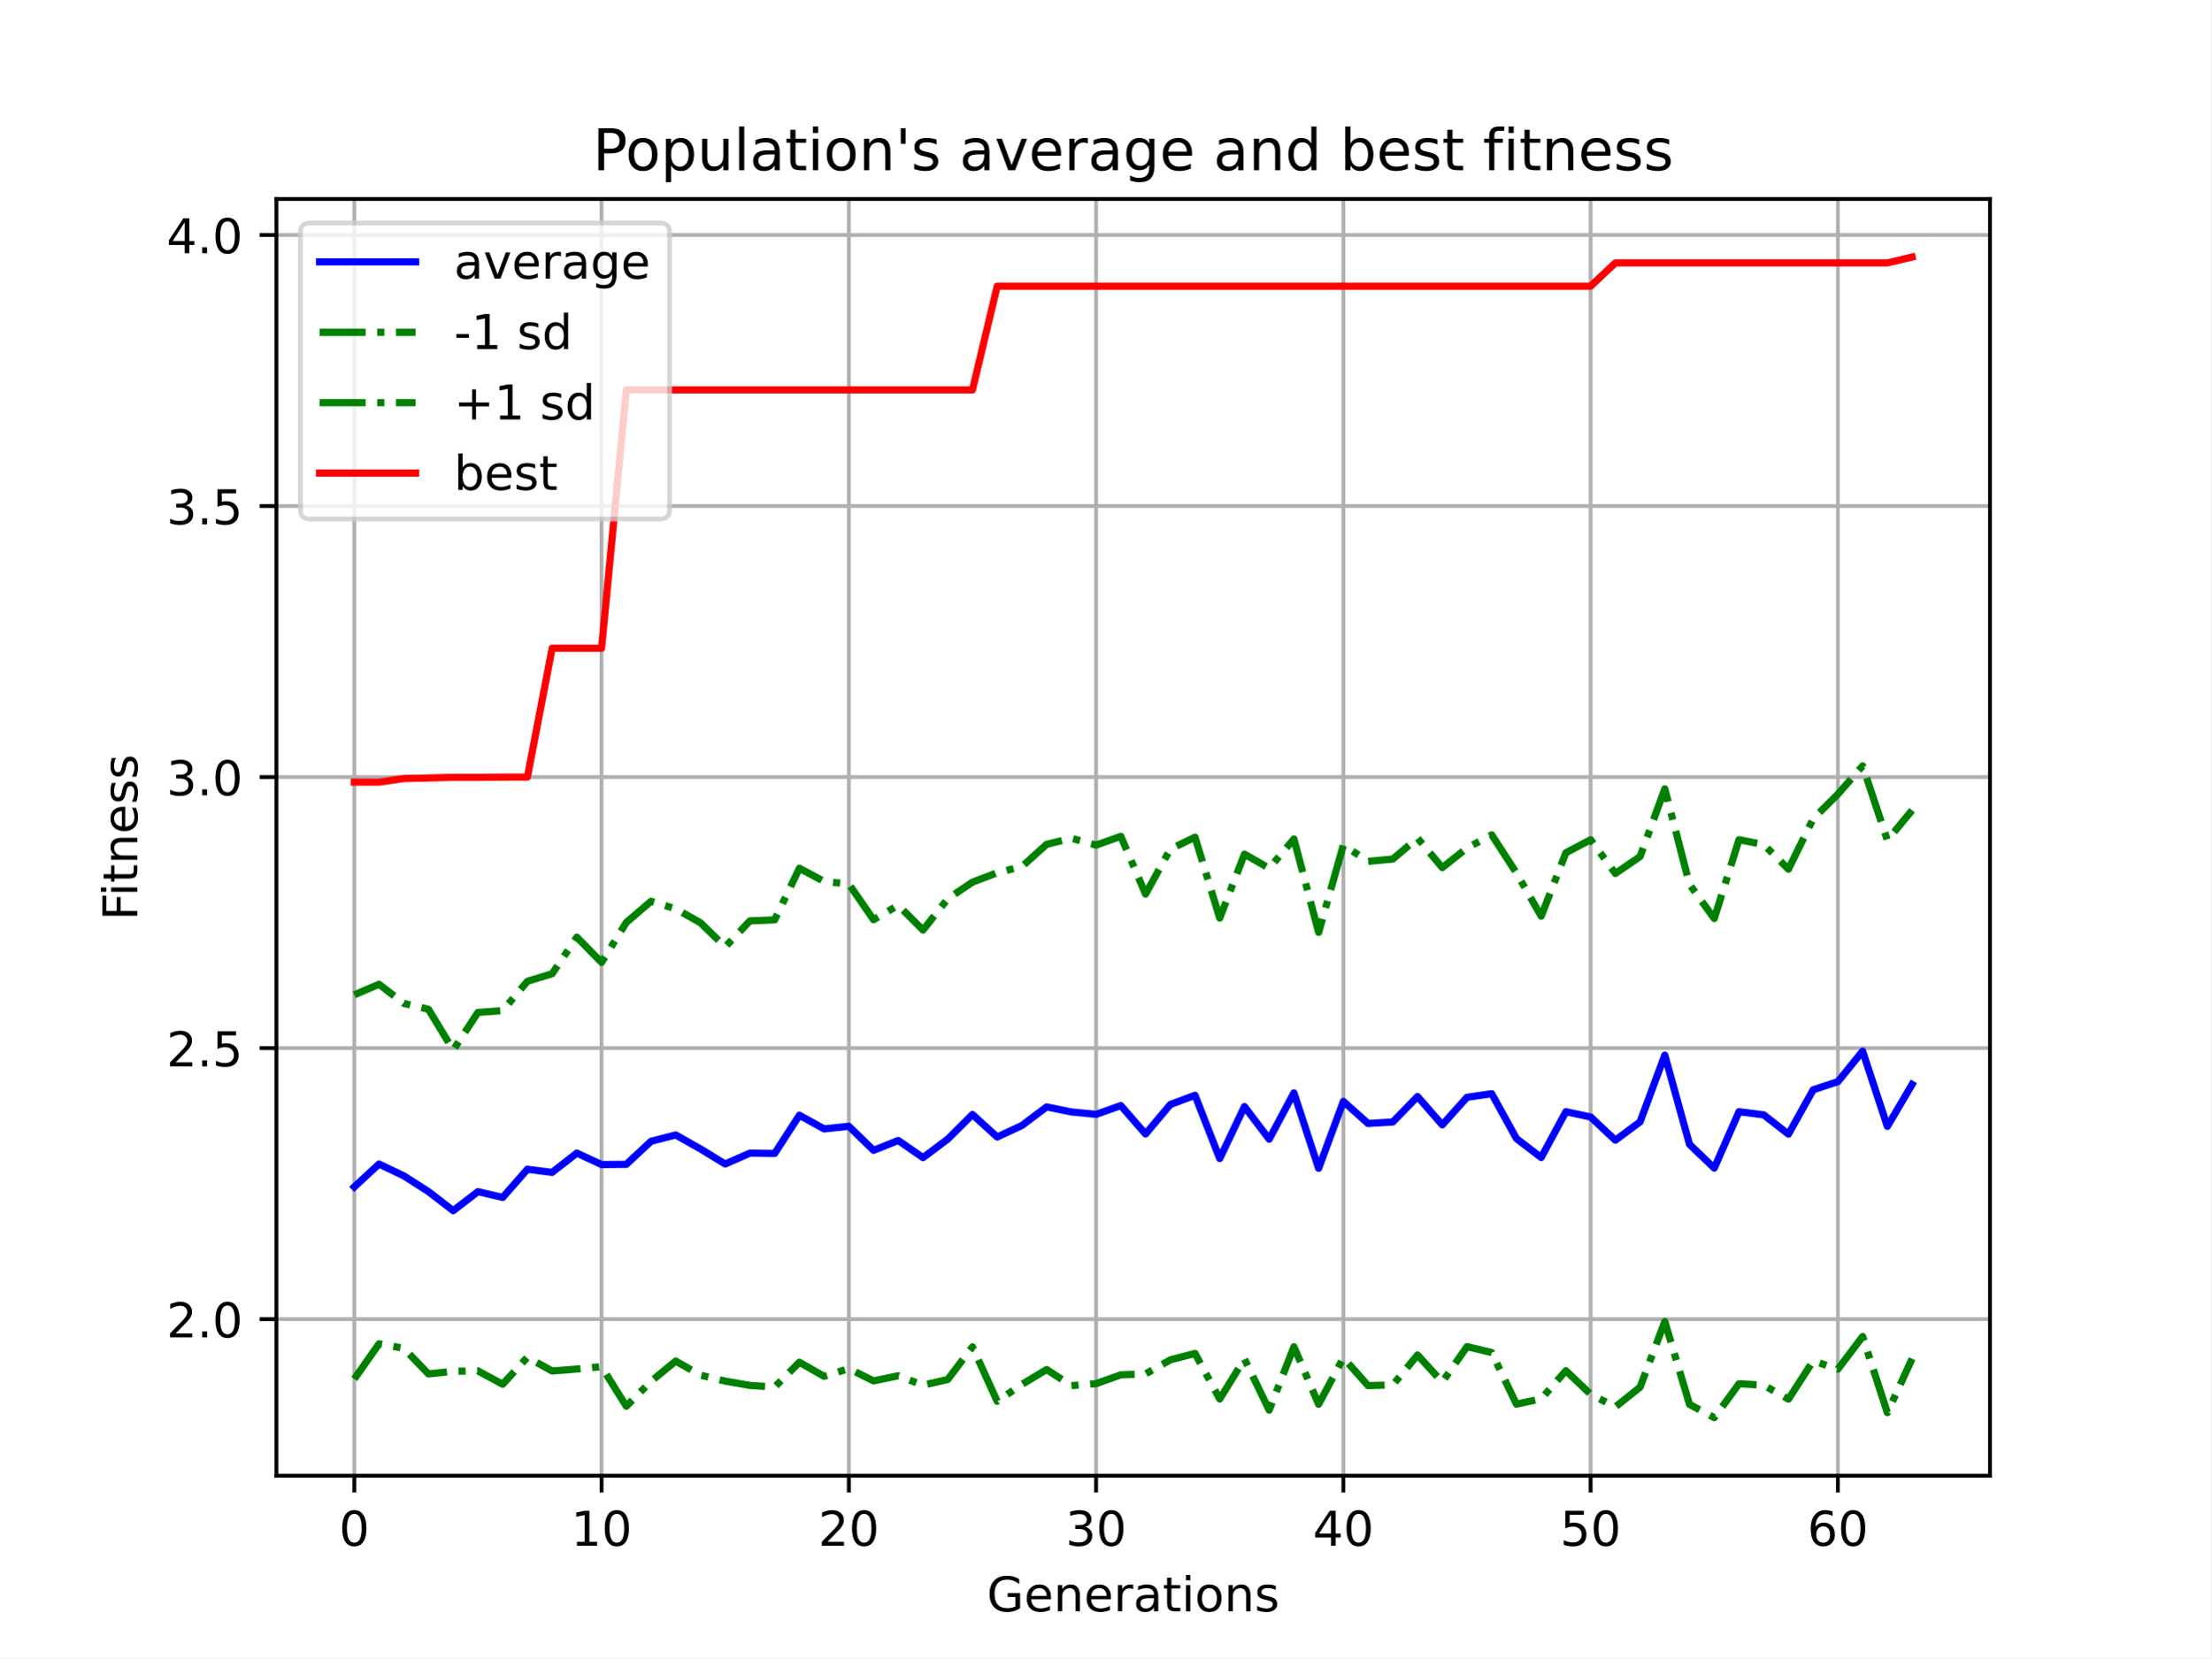
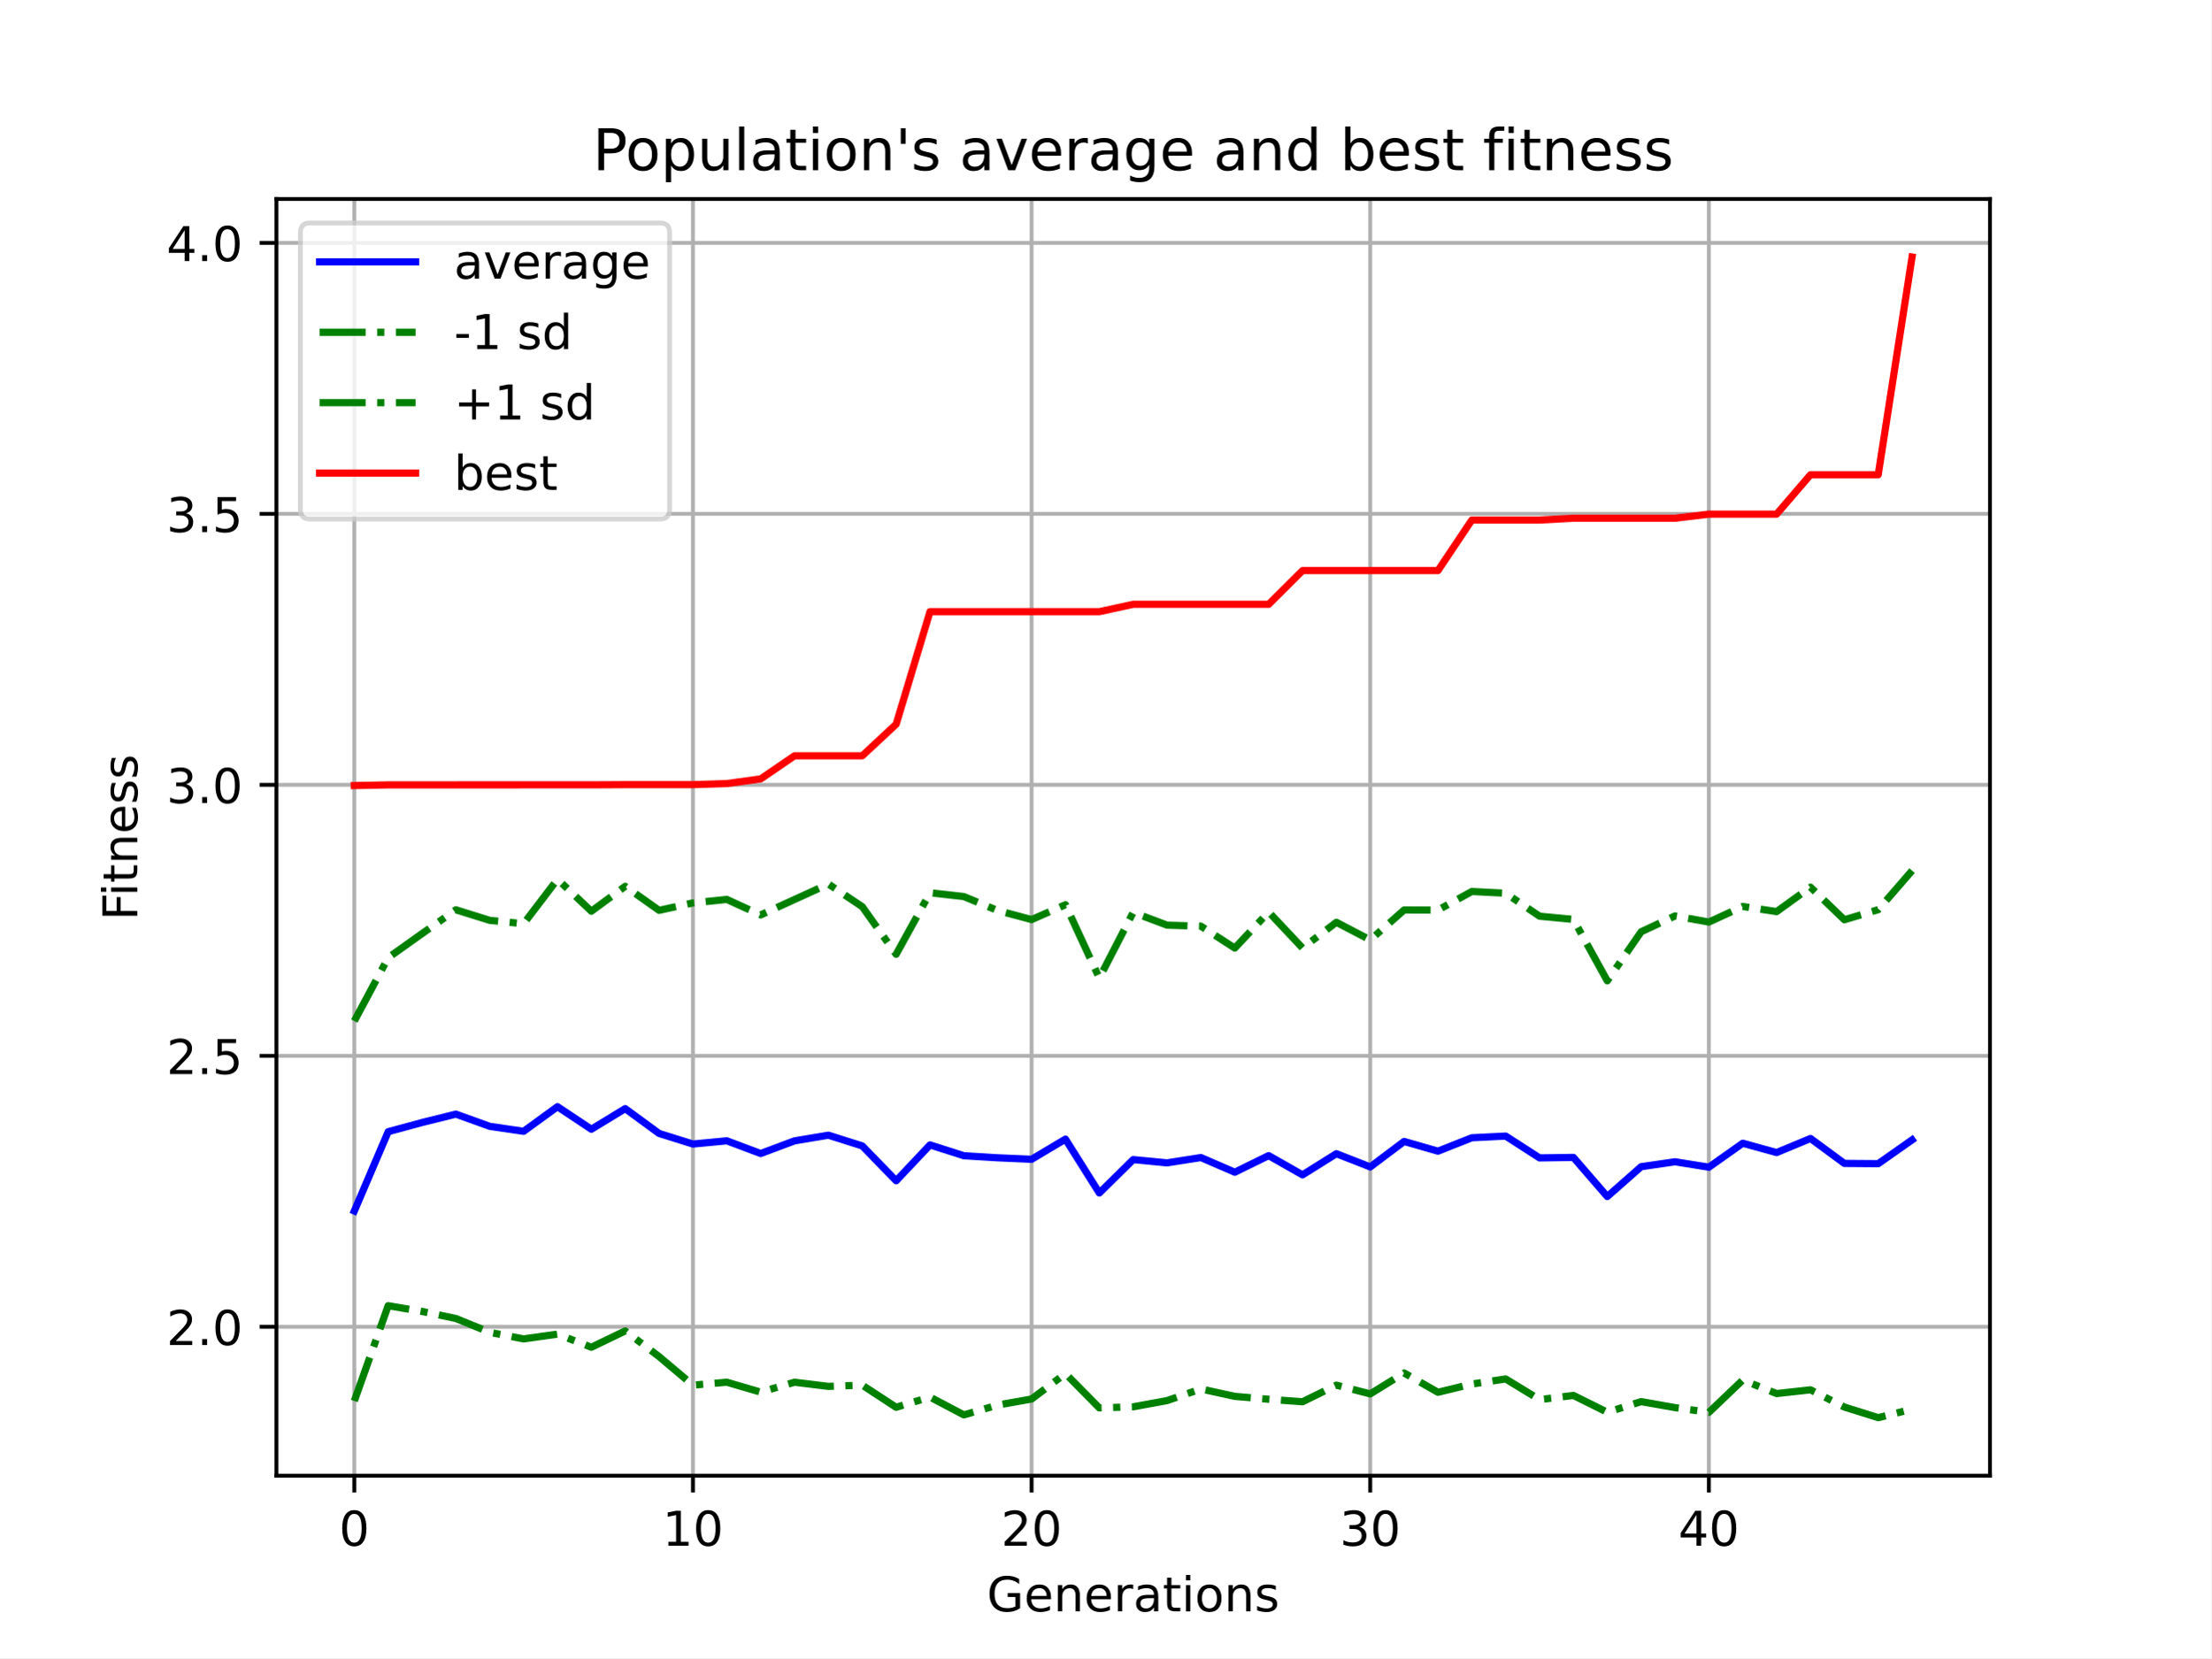
<svg xmlns="http://www.w3.org/2000/svg" xmlns:xlink="http://www.w3.org/1999/xlink" width="460.8pt" height="345.6pt" viewBox="0 0 460.8 345.6" version="1.1">
  <defs>
    <style type="text/css">*{stroke-linejoin: round; stroke-linecap: butt}</style>
  </defs>
  <g id="figure_1">
    <g id="patch_1">
      <path d="M 0 345.6  L 460.8 345.6  L 460.8 0  L 0 0  z " style="fill: #ffffff" />
    </g>
    <g id="axes_1">
      <g id="patch_2">
        <path d="M 57.6 307.584  L 414.72 307.584  L 414.72 41.472  L 57.6 41.472  z " style="fill: #ffffff" />
      </g>
      <g id="matplotlib.axis_1">
        <g id="xtick_1">
          <g id="line2d_1">
-             <path d="M 73.833 307.584  L 73.833 41.472  " clip-path="url(#p086b86bc55)" style="fill: none; stroke: #b0b0b0; stroke-width: 0.8; stroke-linecap: square" />
+             <path d="M 73.833 307.584  L 73.833 41.472  " clip-path="url(#pff5bf3a34e)" style="fill: none; stroke: #b0b0b0; stroke-width: 0.8; stroke-linecap: square" />
          </g>
          <g id="line2d_2">
            <defs>
-               <path id="me1698f179d" d="M 0 0  L 0 3.5  " style="stroke: #000000; stroke-width: 0.8" />
-             </defs>
-             <g>
-               <use xlink:href="#me1698f179d" x="73.833" y="307.584" style="stroke: #000000; stroke-width: 0.8" />
+               <path id="ma00c4064d8" d="M 0 0  L 0 3.5  " style="stroke: #000000; stroke-width: 0.8" />
+             </defs>
+             <g>
+               <use xlink:href="#ma00c4064d8" x="73.833" y="307.584" style="stroke: #000000; stroke-width: 0.8" />
            </g>
          </g>
          <g id="text_1">
            <g transform="translate(70.65148 322.1824) scale(0.1 -0.1)">
              <defs>
                <path id="DejaVuSans-30" d="M 2034 4250  Q 1547 4250 1301 3770  Q 1056 3291 1056 2328  Q 1056 1369 1301 889  Q 1547 409 2034 409  Q 2525 409 2770 889  Q 3016 1369 3016 2328  Q 3016 3291 2770 3770  Q 2525 4250 2034 4250  z M 2034 4750  Q 2819 4750 3233 4129  Q 3647 3509 3647 2328  Q 3647 1150 3233 529  Q 2819 -91 2034 -91  Q 1250 -91 836 529  Q 422 1150 422 2328  Q 422 3509 836 4129  Q 1250 4750 2034 4750  z " transform="scale(0.015625)" />
              </defs>
              <use xlink:href="#DejaVuSans-30" />
            </g>
          </g>
        </g>
        <g id="xtick_2">
          <g id="line2d_3">
-             <path d="M 125.365 307.584  L 125.365 41.472  " clip-path="url(#p086b86bc55)" style="fill: none; stroke: #b0b0b0; stroke-width: 0.8; stroke-linecap: square" />
+             <path d="M 144.41 307.584  L 144.41 41.472  " clip-path="url(#pff5bf3a34e)" style="fill: none; stroke: #b0b0b0; stroke-width: 0.8; stroke-linecap: square" />
          </g>
          <g id="line2d_4">
            <g>
-               <use xlink:href="#me1698f179d" x="125.365" y="307.584" style="stroke: #000000; stroke-width: 0.8" />
+               <use xlink:href="#ma00c4064d8" x="144.41" y="307.584" style="stroke: #000000; stroke-width: 0.8" />
            </g>
          </g>
          <g id="text_2">
-             <g transform="translate(119.0027 322.1824) scale(0.1 -0.1)">
+             <g transform="translate(138.0473 322.1824) scale(0.1 -0.1)">
              <defs>
                <path id="DejaVuSans-31" d="M 794 531  L 1825 531  L 1825 4091  L 703 3866  L 703 4441  L 1819 4666  L 2450 4666  L 2450 531  L 3481 531  L 3481 0  L 794 0  L 794 531  z " transform="scale(0.015625)" />
              </defs>
              <use xlink:href="#DejaVuSans-31" />
              <use xlink:href="#DejaVuSans-30" x="63.623" />
            </g>
          </g>
        </g>
        <g id="xtick_3">
          <g id="line2d_5">
-             <path d="M 176.898 307.584  L 176.898 41.472  " clip-path="url(#p086b86bc55)" style="fill: none; stroke: #b0b0b0; stroke-width: 0.8; stroke-linecap: square" />
+             <path d="M 214.987 307.584  L 214.987 41.472  " clip-path="url(#pff5bf3a34e)" style="fill: none; stroke: #b0b0b0; stroke-width: 0.8; stroke-linecap: square" />
          </g>
          <g id="line2d_6">
            <g>
-               <use xlink:href="#me1698f179d" x="176.898" y="307.584" style="stroke: #000000; stroke-width: 0.8" />
+               <use xlink:href="#ma00c4064d8" x="214.987" y="307.584" style="stroke: #000000; stroke-width: 0.8" />
            </g>
          </g>
          <g id="text_3">
-             <g transform="translate(170.5352 322.1824) scale(0.1 -0.1)">
+             <g transform="translate(208.6244 322.1824) scale(0.1 -0.1)">
              <defs>
                <path id="DejaVuSans-32" d="M 1228 531  L 3431 531  L 3431 0  L 469 0  L 469 531  Q 828 903 1448 1529  Q 2069 2156 2228 2338  Q 2531 2678 2651 2914  Q 2772 3150 2772 3378  Q 2772 3750 2511 3984  Q 2250 4219 1831 4219  Q 1534 4219 1204 4116  Q 875 4013 500 3803  L 500 4441  Q 881 4594 1212 4672  Q 1544 4750 1819 4750  Q 2544 4750 2975 4387  Q 3406 4025 3406 3419  Q 3406 3131 3298 2873  Q 3191 2616 2906 2266  Q 2828 2175 2409 1742  Q 1991 1309 1228 531  z " transform="scale(0.015625)" />
              </defs>
              <use xlink:href="#DejaVuSans-32" />
              <use xlink:href="#DejaVuSans-30" x="63.623" />
            </g>
          </g>
        </g>
        <g id="xtick_4">
          <g id="line2d_7">
-             <path d="M 228.43 307.584  L 228.43 41.472  " clip-path="url(#p086b86bc55)" style="fill: none; stroke: #b0b0b0; stroke-width: 0.8; stroke-linecap: square" />
+             <path d="M 285.564 307.584  L 285.564 41.472  " clip-path="url(#pff5bf3a34e)" style="fill: none; stroke: #b0b0b0; stroke-width: 0.8; stroke-linecap: square" />
          </g>
          <g id="line2d_8">
            <g>
-               <use xlink:href="#me1698f179d" x="228.43" y="307.584" style="stroke: #000000; stroke-width: 0.8" />
+               <use xlink:href="#ma00c4064d8" x="285.564" y="307.584" style="stroke: #000000; stroke-width: 0.8" />
            </g>
          </g>
          <g id="text_4">
-             <g transform="translate(222.0676 322.1824) scale(0.1 -0.1)">
+             <g transform="translate(279.2015 322.1824) scale(0.1 -0.1)">
              <defs>
                <path id="DejaVuSans-33" d="M 2597 2516  Q 3050 2419 3304 2112  Q 3559 1806 3559 1356  Q 3559 666 3084 287  Q 2609 -91 1734 -91  Q 1441 -91 1130 -33  Q 819 25 488 141  L 488 750  Q 750 597 1062 519  Q 1375 441 1716 441  Q 2309 441 2620 675  Q 2931 909 2931 1356  Q 2931 1769 2642 2001  Q 2353 2234 1838 2234  L 1294 2234  L 1294 2753  L 1863 2753  Q 2328 2753 2575 2939  Q 2822 3125 2822 3475  Q 2822 3834 2567 4026  Q 2313 4219 1838 4219  Q 1578 4219 1281 4162  Q 984 4106 628 3988  L 628 4550  Q 988 4650 1302 4700  Q 1616 4750 1894 4750  Q 2613 4750 3031 4423  Q 3450 4097 3450 3541  Q 3450 3153 3228 2886  Q 3006 2619 2597 2516  z " transform="scale(0.015625)" />
              </defs>
              <use xlink:href="#DejaVuSans-33" />
              <use xlink:href="#DejaVuSans-30" x="63.623" />
            </g>
          </g>
        </g>
        <g id="xtick_5">
          <g id="line2d_9">
-             <path d="M 279.963 307.584  L 279.963 41.472  " clip-path="url(#p086b86bc55)" style="fill: none; stroke: #b0b0b0; stroke-width: 0.8; stroke-linecap: square" />
+             <path d="M 356.141 307.584  L 356.141 41.472  " clip-path="url(#pff5bf3a34e)" style="fill: none; stroke: #b0b0b0; stroke-width: 0.8; stroke-linecap: square" />
          </g>
          <g id="line2d_10">
            <g>
-               <use xlink:href="#me1698f179d" x="279.963" y="307.584" style="stroke: #000000; stroke-width: 0.8" />
+               <use xlink:href="#ma00c4064d8" x="356.141" y="307.584" style="stroke: #000000; stroke-width: 0.8" />
            </g>
          </g>
          <g id="text_5">
-             <g transform="translate(273.6001 322.1824) scale(0.1 -0.1)">
+             <g transform="translate(349.7785 322.1824) scale(0.1 -0.1)">
              <defs>
                <path id="DejaVuSans-34" d="M 2419 4116  L 825 1625  L 2419 1625  L 2419 4116  z M 2253 4666  L 3047 4666  L 3047 1625  L 3713 1625  L 3713 1100  L 3047 1100  L 3047 0  L 2419 0  L 2419 1100  L 313 1100  L 313 1709  L 2253 4666  z " transform="scale(0.015625)" />
              </defs>
              <use xlink:href="#DejaVuSans-34" />
              <use xlink:href="#DejaVuSans-30" x="63.623" />
            </g>
          </g>
        </g>
-         <g id="xtick_6">
-           <g id="line2d_11">
-             <path d="M 331.495 307.584  L 331.495 41.472  " clip-path="url(#p086b86bc55)" style="fill: none; stroke: #b0b0b0; stroke-width: 0.8; stroke-linecap: square" />
-           </g>
-           <g id="line2d_12">
-             <g>
-               <use xlink:href="#me1698f179d" x="331.495" y="307.584" style="stroke: #000000; stroke-width: 0.8" />
-             </g>
-           </g>
-           <g id="text_6">
-             <g transform="translate(325.1326 322.1824) scale(0.1 -0.1)">
-               <defs>
-                 <path id="DejaVuSans-35" d="M 691 4666  L 3169 4666  L 3169 4134  L 1269 4134  L 1269 2991  Q 1406 3038 1543 3061  Q 1681 3084 1819 3084  Q 2600 3084 3056 2656  Q 3513 2228 3513 1497  Q 3513 744 3044 326  Q 2575 -91 1722 -91  Q 1428 -91 1123 -41  Q 819 9 494 109  L 494 744  Q 775 591 1075 516  Q 1375 441 1709 441  Q 2250 441 2565 725  Q 2881 1009 2881 1497  Q 2881 1984 2565 2268  Q 2250 2553 1709 2553  Q 1456 2553 1204 2497  Q 953 2441 691 2322  L 691 4666  z " transform="scale(0.015625)" />
-               </defs>
-               <use xlink:href="#DejaVuSans-35" />
-               <use xlink:href="#DejaVuSans-30" x="63.623" />
-             </g>
-           </g>
-         </g>
-         <g id="xtick_7">
-           <g id="line2d_13">
-             <path d="M 383.028 307.584  L 383.028 41.472  " clip-path="url(#p086b86bc55)" style="fill: none; stroke: #b0b0b0; stroke-width: 0.8; stroke-linecap: square" />
-           </g>
-           <g id="line2d_14">
-             <g>
-               <use xlink:href="#me1698f179d" x="383.028" y="307.584" style="stroke: #000000; stroke-width: 0.8" />
-             </g>
-           </g>
-           <g id="text_7">
-             <g transform="translate(376.665 322.1824) scale(0.1 -0.1)">
-               <defs>
-                 <path id="DejaVuSans-36" d="M 2113 2584  Q 1688 2584 1439 2293  Q 1191 2003 1191 1497  Q 1191 994 1439 701  Q 1688 409 2113 409  Q 2538 409 2786 701  Q 3034 994 3034 1497  Q 3034 2003 2786 2293  Q 2538 2584 2113 2584  z M 3366 4563  L 3366 3988  Q 3128 4100 2886 4159  Q 2644 4219 2406 4219  Q 1781 4219 1451 3797  Q 1122 3375 1075 2522  Q 1259 2794 1537 2939  Q 1816 3084 2150 3084  Q 2853 3084 3261 2657  Q 3669 2231 3669 1497  Q 3669 778 3244 343  Q 2819 -91 2113 -91  Q 1303 -91 875 529  Q 447 1150 447 2328  Q 447 3434 972 4092  Q 1497 4750 2381 4750  Q 2619 4750 2861 4703  Q 3103 4656 3366 4563  z " transform="scale(0.015625)" />
-               </defs>
-               <use xlink:href="#DejaVuSans-36" />
-               <use xlink:href="#DejaVuSans-30" x="63.623" />
-             </g>
-           </g>
-         </g>
-         <g id="text_8">
+         <g id="text_6">
          <g transform="translate(205.6623 335.8606) scale(0.1 -0.1)">
            <defs>
              <path id="DejaVuSans-47" d="M 3809 666  L 3809 1919  L 2778 1919  L 2778 2438  L 4434 2438  L 4434 434  Q 4069 175 3628 42  Q 3188 -91 2688 -91  Q 1594 -91 976 548  Q 359 1188 359 2328  Q 359 3472 976 4111  Q 1594 4750 2688 4750  Q 3144 4750 3555 4637  Q 3966 4525 4313 4306  L 4313 3634  Q 3963 3931 3569 4081  Q 3175 4231 2741 4231  Q 1884 4231 1454 3753  Q 1025 3275 1025 2328  Q 1025 1384 1454 906  Q 1884 428 2741 428  Q 3075 428 3337 486  Q 3600 544 3809 666  z " transform="scale(0.015625)" />
              <path id="DejaVuSans-65" d="M 3597 1894  L 3597 1613  L 953 1613  Q 991 1019 1311 708  Q 1631 397 2203 397  Q 2534 397 2845 478  Q 3156 559 3463 722  L 3463 178  Q 3153 47 2828 -22  Q 2503 -91 2169 -91  Q 1331 -91 842 396  Q 353 884 353 1716  Q 353 2575 817 3079  Q 1281 3584 2069 3584  Q 2775 3584 3186 3129  Q 3597 2675 3597 1894  z M 3022 2063  Q 3016 2534 2758 2815  Q 2500 3097 2075 3097  Q 1594 3097 1305 2825  Q 1016 2553 972 2059  L 3022 2063  z " transform="scale(0.015625)" />
              <path id="DejaVuSans-6e" d="M 3513 2113  L 3513 0  L 2938 0  L 2938 2094  Q 2938 2591 2744 2837  Q 2550 3084 2163 3084  Q 1697 3084 1428 2787  Q 1159 2491 1159 1978  L 1159 0  L 581 0  L 581 3500  L 1159 3500  L 1159 2956  Q 1366 3272 1645 3428  Q 1925 3584 2291 3584  Q 2894 3584 3203 3211  Q 3513 2838 3513 2113  z " transform="scale(0.015625)" />
              <path id="DejaVuSans-72" d="M 2631 2963  Q 2534 3019 2420 3045  Q 2306 3072 2169 3072  Q 1681 3072 1420 2755  Q 1159 2438 1159 1844  L 1159 0  L 581 0  L 581 3500  L 1159 3500  L 1159 2956  Q 1341 3275 1631 3429  Q 1922 3584 2338 3584  Q 2397 3584 2469 3576  Q 2541 3569 2628 3553  L 2631 2963  z " transform="scale(0.015625)" />
              <path id="DejaVuSans-61" d="M 2194 1759  Q 1497 1759 1228 1600  Q 959 1441 959 1056  Q 959 750 1161 570  Q 1363 391 1709 391  Q 2188 391 2477 730  Q 2766 1069 2766 1631  L 2766 1759  L 2194 1759  z M 3341 1997  L 3341 0  L 2766 0  L 2766 531  Q 2569 213 2275 61  Q 1981 -91 1556 -91  Q 1019 -91 701 211  Q 384 513 384 1019  Q 384 1609 779 1909  Q 1175 2209 1959 2209  L 2766 2209  L 2766 2266  Q 2766 2663 2505 2880  Q 2244 3097 1772 3097  Q 1472 3097 1187 3025  Q 903 2953 641 2809  L 641 3341  Q 956 3463 1253 3523  Q 1550 3584 1831 3584  Q 2591 3584 2966 3190  Q 3341 2797 3341 1997  z " transform="scale(0.015625)" />
              <path id="DejaVuSans-74" d="M 1172 4494  L 1172 3500  L 2356 3500  L 2356 3053  L 1172 3053  L 1172 1153  Q 1172 725 1289 603  Q 1406 481 1766 481  L 2356 481  L 2356 0  L 1766 0  Q 1100 0 847 248  Q 594 497 594 1153  L 594 3053  L 172 3053  L 172 3500  L 594 3500  L 594 4494  L 1172 4494  z " transform="scale(0.015625)" />
              <path id="DejaVuSans-69" d="M 603 3500  L 1178 3500  L 1178 0  L 603 0  L 603 3500  z M 603 4863  L 1178 4863  L 1178 4134  L 603 4134  L 603 4863  z " transform="scale(0.015625)" />
              <path id="DejaVuSans-6f" d="M 1959 3097  Q 1497 3097 1228 2736  Q 959 2375 959 1747  Q 959 1119 1226 758  Q 1494 397 1959 397  Q 2419 397 2687 759  Q 2956 1122 2956 1747  Q 2956 2369 2687 2733  Q 2419 3097 1959 3097  z M 1959 3584  Q 2709 3584 3137 3096  Q 3566 2609 3566 1747  Q 3566 888 3137 398  Q 2709 -91 1959 -91  Q 1206 -91 779 398  Q 353 888 353 1747  Q 353 2609 779 3096  Q 1206 3584 1959 3584  z " transform="scale(0.015625)" />
              <path id="DejaVuSans-73" d="M 2834 3397  L 2834 2853  Q 2591 2978 2328 3040  Q 2066 3103 1784 3103  Q 1356 3103 1142 2972  Q 928 2841 928 2578  Q 928 2378 1081 2264  Q 1234 2150 1697 2047  L 1894 2003  Q 2506 1872 2764 1633  Q 3022 1394 3022 966  Q 3022 478 2636 193  Q 2250 -91 1575 -91  Q 1294 -91 989 -36  Q 684 19 347 128  L 347 722  Q 666 556 975 473  Q 1284 391 1588 391  Q 1994 391 2212 530  Q 2431 669 2431 922  Q 2431 1156 2273 1281  Q 2116 1406 1581 1522  L 1381 1569  Q 847 1681 609 1914  Q 372 2147 372 2553  Q 372 3047 722 3315  Q 1072 3584 1716 3584  Q 2034 3584 2315 3537  Q 2597 3491 2834 3397  z " transform="scale(0.015625)" />
            </defs>
            <use xlink:href="#DejaVuSans-47" />
            <use xlink:href="#DejaVuSans-65" x="77.49" />
            <use xlink:href="#DejaVuSans-6e" x="139.014" />
            <use xlink:href="#DejaVuSans-65" x="202.393" />
            <use xlink:href="#DejaVuSans-72" x="263.916" />
            <use xlink:href="#DejaVuSans-61" x="305.029" />
            <use xlink:href="#DejaVuSans-74" x="366.309" />
            <use xlink:href="#DejaVuSans-69" x="405.518" />
            <use xlink:href="#DejaVuSans-6f" x="433.301" />
            <use xlink:href="#DejaVuSans-6e" x="494.482" />
            <use xlink:href="#DejaVuSans-73" x="557.861" />
          </g>
        </g>
      </g>
      <g id="matplotlib.axis_2">
        <g id="ytick_1">
+           <g id="line2d_11">
+             <path d="M 57.6 276.551  L 414.72 276.551  " clip-path="url(#pff5bf3a34e)" style="fill: none; stroke: #b0b0b0; stroke-width: 0.8; stroke-linecap: square" />
+           </g>
+           <g id="line2d_12">
+             <defs>
+               <path id="m3ebeb3d1b2" d="M 0 0  L -3.5 0  " style="stroke: #000000; stroke-width: 0.8" />
+             </defs>
+             <g>
+               <use xlink:href="#m3ebeb3d1b2" x="57.6" y="276.551" style="stroke: #000000; stroke-width: 0.8" />
+             </g>
+           </g>
+           <g id="text_7">
+             <g transform="translate(34.69687 280.3504) scale(0.1 -0.1)">
+               <defs>
+                 <path id="DejaVuSans-2e" d="M 684 794  L 1344 794  L 1344 0  L 684 0  L 684 794  z " transform="scale(0.015625)" />
+               </defs>
+               <use xlink:href="#DejaVuSans-32" />
+               <use xlink:href="#DejaVuSans-2e" x="63.623" />
+               <use xlink:href="#DejaVuSans-30" x="95.41" />
+             </g>
+           </g>
+         </g>
+         <g id="ytick_2">
+           <g id="line2d_13">
+             <path d="M 57.6 220.067  L 414.72 220.067  " clip-path="url(#pff5bf3a34e)" style="fill: none; stroke: #b0b0b0; stroke-width: 0.8; stroke-linecap: square" />
+           </g>
+           <g id="line2d_14">
+             <g>
+               <use xlink:href="#m3ebeb3d1b2" x="57.6" y="220.067" style="stroke: #000000; stroke-width: 0.8" />
+             </g>
+           </g>
+           <g id="text_8">
+             <g transform="translate(34.69687 223.8664) scale(0.1 -0.1)">
+               <defs>
+                 <path id="DejaVuSans-35" d="M 691 4666  L 3169 4666  L 3169 4134  L 1269 4134  L 1269 2991  Q 1406 3038 1543 3061  Q 1681 3084 1819 3084  Q 2600 3084 3056 2656  Q 3513 2228 3513 1497  Q 3513 744 3044 326  Q 2575 -91 1722 -91  Q 1428 -91 1123 -41  Q 819 9 494 109  L 494 744  Q 775 591 1075 516  Q 1375 441 1709 441  Q 2250 441 2565 725  Q 2881 1009 2881 1497  Q 2881 1984 2565 2268  Q 2250 2553 1709 2553  Q 1456 2553 1204 2497  Q 953 2441 691 2322  L 691 4666  z " transform="scale(0.015625)" />
+               </defs>
+               <use xlink:href="#DejaVuSans-32" />
+               <use xlink:href="#DejaVuSans-2e" x="63.623" />
+               <use xlink:href="#DejaVuSans-35" x="95.41" />
+             </g>
+           </g>
+         </g>
+         <g id="ytick_3">
          <g id="line2d_15">
-             <path d="M 57.6 274.955  L 414.72 274.955  " clip-path="url(#p086b86bc55)" style="fill: none; stroke: #b0b0b0; stroke-width: 0.8; stroke-linecap: square" />
+             <path d="M 57.6 163.583  L 414.72 163.583  " clip-path="url(#pff5bf3a34e)" style="fill: none; stroke: #b0b0b0; stroke-width: 0.8; stroke-linecap: square" />
          </g>
          <g id="line2d_16">
-             <defs>
-               <path id="md050655496" d="M 0 0  L -3.5 0  " style="stroke: #000000; stroke-width: 0.8" />
-             </defs>
-             <g>
-               <use xlink:href="#md050655496" x="57.6" y="274.955" style="stroke: #000000; stroke-width: 0.8" />
+             <g>
+               <use xlink:href="#m3ebeb3d1b2" x="57.6" y="163.583" style="stroke: #000000; stroke-width: 0.8" />
            </g>
          </g>
          <g id="text_9">
-             <g transform="translate(34.69687 278.7547) scale(0.1 -0.1)">
-               <defs>
-                 <path id="DejaVuSans-2e" d="M 684 794  L 1344 794  L 1344 0  L 684 0  L 684 794  z " transform="scale(0.015625)" />
-               </defs>
-               <use xlink:href="#DejaVuSans-32" />
+             <g transform="translate(34.69687 167.3823) scale(0.1 -0.1)">
+               <use xlink:href="#DejaVuSans-33" />
              <use xlink:href="#DejaVuSans-2e" x="63.623" />
              <use xlink:href="#DejaVuSans-30" x="95.41" />
            </g>
          </g>
        </g>
-         <g id="ytick_2">
+         <g id="ytick_4">
          <g id="line2d_17">
-             <path d="M 57.6 218.461  L 414.72 218.461  " clip-path="url(#p086b86bc55)" style="fill: none; stroke: #b0b0b0; stroke-width: 0.8; stroke-linecap: square" />
+             <path d="M 57.6 107.099  L 414.72 107.099  " clip-path="url(#pff5bf3a34e)" style="fill: none; stroke: #b0b0b0; stroke-width: 0.8; stroke-linecap: square" />
          </g>
          <g id="line2d_18">
            <g>
-               <use xlink:href="#md050655496" x="57.6" y="218.461" style="stroke: #000000; stroke-width: 0.8" />
+               <use xlink:href="#m3ebeb3d1b2" x="57.6" y="107.099" style="stroke: #000000; stroke-width: 0.8" />
            </g>
          </g>
          <g id="text_10">
-             <g transform="translate(34.69687 222.2603) scale(0.1 -0.1)">
-               <use xlink:href="#DejaVuSans-32" />
+             <g transform="translate(34.69687 110.8983) scale(0.1 -0.1)">
+               <use xlink:href="#DejaVuSans-33" />
              <use xlink:href="#DejaVuSans-2e" x="63.623" />
              <use xlink:href="#DejaVuSans-35" x="95.41" />
            </g>
          </g>
        </g>
-         <g id="ytick_3">
+         <g id="ytick_5">
          <g id="line2d_19">
-             <path d="M 57.6 161.967  L 414.72 161.967  " clip-path="url(#p086b86bc55)" style="fill: none; stroke: #b0b0b0; stroke-width: 0.8; stroke-linecap: square" />
+             <path d="M 57.6 50.615  L 414.72 50.615  " clip-path="url(#pff5bf3a34e)" style="fill: none; stroke: #b0b0b0; stroke-width: 0.8; stroke-linecap: square" />
          </g>
          <g id="line2d_20">
            <g>
-               <use xlink:href="#md050655496" x="57.6" y="161.967" style="stroke: #000000; stroke-width: 0.8" />
+               <use xlink:href="#m3ebeb3d1b2" x="57.6" y="50.615" style="stroke: #000000; stroke-width: 0.8" />
            </g>
          </g>
          <g id="text_11">
-             <g transform="translate(34.69687 165.766) scale(0.1 -0.1)">
-               <use xlink:href="#DejaVuSans-33" />
+             <g transform="translate(34.69687 54.41423) scale(0.1 -0.1)">
+               <use xlink:href="#DejaVuSans-34" />
              <use xlink:href="#DejaVuSans-2e" x="63.623" />
              <use xlink:href="#DejaVuSans-30" x="95.41" />
            </g>
          </g>
        </g>
-         <g id="ytick_4">
-           <g id="line2d_21">
-             <path d="M 57.6 105.472  L 414.72 105.472  " clip-path="url(#p086b86bc55)" style="fill: none; stroke: #b0b0b0; stroke-width: 0.8; stroke-linecap: square" />
-           </g>
-           <g id="line2d_22">
-             <g>
-               <use xlink:href="#md050655496" x="57.6" y="105.472" style="stroke: #000000; stroke-width: 0.8" />
-             </g>
-           </g>
-           <g id="text_12">
-             <g transform="translate(34.69687 109.2716) scale(0.1 -0.1)">
-               <use xlink:href="#DejaVuSans-33" />
-               <use xlink:href="#DejaVuSans-2e" x="63.623" />
-               <use xlink:href="#DejaVuSans-35" x="95.41" />
-             </g>
-           </g>
-         </g>
-         <g id="ytick_5">
-           <g id="line2d_23">
-             <path d="M 57.6 48.978  L 414.72 48.978  " clip-path="url(#p086b86bc55)" style="fill: none; stroke: #b0b0b0; stroke-width: 0.8; stroke-linecap: square" />
-           </g>
-           <g id="line2d_24">
-             <g>
-               <use xlink:href="#md050655496" x="57.6" y="48.978" style="stroke: #000000; stroke-width: 0.8" />
-             </g>
-           </g>
-           <g id="text_13">
-             <g transform="translate(34.69687 52.77724) scale(0.1 -0.1)">
-               <use xlink:href="#DejaVuSans-34" />
-               <use xlink:href="#DejaVuSans-2e" x="63.623" />
-               <use xlink:href="#DejaVuSans-30" x="95.41" />
-             </g>
-           </g>
-         </g>
-         <g id="text_14">
+         <g id="text_12">
          <g transform="translate(28.61719 191.8452) rotate(-90) scale(0.1 -0.1)">
            <defs>
              <path id="DejaVuSans-46" d="M 628 4666  L 3309 4666  L 3309 4134  L 1259 4134  L 1259 2759  L 3109 2759  L 3109 2228  L 1259 2228  L 1259 0  L 628 0  L 628 4666  z " transform="scale(0.015625)" />
            </defs>
            <use xlink:href="#DejaVuSans-46" />
            <use xlink:href="#DejaVuSans-69" x="50.27" />
            <use xlink:href="#DejaVuSans-74" x="78.053" />
            <use xlink:href="#DejaVuSans-6e" x="117.262" />
            <use xlink:href="#DejaVuSans-65" x="180.641" />
            <use xlink:href="#DejaVuSans-73" x="242.164" />
            <use xlink:href="#DejaVuSans-73" x="294.264" />
          </g>
        </g>
      </g>
-       <g id="line2d_25">
-         <path d="M 73.833 247.391  L 78.986 242.623  L 84.139 245.083  L 89.292 248.372  L 94.446 252.345  L 99.599 248.38  L 104.752 249.586  L 109.905 243.714  L 115.059 244.362  L 120.212 240.343  L 125.365 242.731  L 130.518 242.685  L 135.672 237.883  L 140.825 236.566  L 145.978 239.476  L 151.131 242.614  L 156.285 240.351  L 161.438 240.421  L 166.591 232.451  L 171.744 235.299  L 176.898 234.758  L 182.051 239.763  L 187.204 237.719  L 192.357 241.29  L 197.511 237.426  L 202.664 232.297  L 207.817 236.989  L 212.97 234.591  L 218.124 230.717  L 223.277 231.765  L 228.43 232.268  L 233.583 230.441  L 238.737 236.364  L 243.89 230.22  L 249.043 228.295  L 254.196 241.481  L 259.35 230.643  L 264.503 237.449  L 269.656 227.787  L 274.809 243.52  L 279.963 229.57  L 285.116 234.172  L 290.269 233.858  L 295.422 228.551  L 300.576 234.455  L 305.729 228.713  L 310.882 227.964  L 316.035 237.318  L 321.189 241.263  L 326.342 231.718  L 331.495 232.816  L 336.648 237.656  L 341.802 233.829  L 346.955 219.93  L 352.108 238.53  L 357.261 243.471  L 362.415 231.719  L 367.568 232.373  L 372.721 236.395  L 377.874 227.153  L 383.028 225.448  L 388.181 219.098  L 393.334 234.779  L 398.487 226.041  " clip-path="url(#p086b86bc55)" style="fill: none; stroke: #0000ff; stroke-width: 1.5; stroke-linecap: square" />
-       </g>
-       <g id="line2d_26">
-         <path d="M 73.833 287.428  L 78.986 280.094  L 84.139 281.029  L 89.292 286.375  L 94.446 285.824  L 99.599 285.738  L 104.752 288.524  L 109.905 282.891  L 115.059 285.763  L 120.212 285.354  L 125.365 284.869  L 130.518 293.101  L 135.672 287.906  L 140.825 283.697  L 145.978 286.622  L 151.131 287.871  L 156.285 288.766  L 161.438 289.112  L 166.591 283.931  L 171.744 286.876  L 176.898 285.266  L 182.051 287.826  L 187.204 286.749  L 192.357 288.725  L 197.511 287.526  L 202.664 280.724  L 207.817 292.072  L 212.97 288.556  L 218.124 285.449  L 223.277 288.814  L 228.43 288.395  L 233.583 286.563  L 238.737 286.364  L 243.89 283.444  L 249.043 282.099  L 254.196 291.602  L 259.35 283.256  L 264.503 293.924  L 269.656 280.717  L 274.809 292.699  L 279.963 283.011  L 285.116 288.806  L 290.269 288.663  L 295.422 282.417  L 300.576 288.072  L 305.729 280.677  L 310.882 281.92  L 316.035 292.676  L 321.189 291.561  L 326.342 285.697  L 331.495 290.606  L 336.648 293.25  L 341.802 289.124  L 346.955 275.45  L 352.108 292.723  L 357.261 295.488  L 362.415 288.413  L 367.568 288.722  L 372.721 291.626  L 377.874 283.65  L 383.028 285.375  L 388.181 278.569  L 393.334 294.44  L 398.487 283.201  " clip-path="url(#p086b86bc55)" style="fill: none; stroke-dasharray: 9.6,2.4,1.5,2.4; stroke-dashoffset: 0; stroke: #008000; stroke-width: 1.5" />
-       </g>
-       <g id="line2d_27">
-         <path d="M 73.833 207.354  L 78.986 205.152  L 84.139 209.136  L 89.292 210.37  L 94.446 218.866  L 99.599 211.023  L 104.752 210.648  L 109.905 204.537  L 115.059 202.96  L 120.212 195.332  L 125.365 200.593  L 130.518 192.269  L 135.672 187.86  L 140.825 189.435  L 145.978 192.33  L 151.131 197.357  L 156.285 191.937  L 161.438 191.729  L 166.591 180.97  L 171.744 183.721  L 176.898 184.25  L 182.051 191.701  L 187.204 188.688  L 192.357 193.854  L 197.511 187.326  L 202.664 183.871  L 207.817 181.905  L 212.97 180.625  L 218.124 175.986  L 223.277 174.715  L 228.43 176.142  L 233.583 174.319  L 238.737 186.363  L 243.89 176.996  L 249.043 174.492  L 254.196 191.36  L 259.35 178.03  L 264.503 180.975  L 269.656 174.858  L 274.809 194.342  L 279.963 176.129  L 285.116 179.539  L 290.269 179.053  L 295.422 174.684  L 300.576 180.838  L 305.729 176.749  L 310.882 174.007  L 316.035 181.96  L 321.189 190.965  L 326.342 177.738  L 331.495 175.026  L 336.648 182.062  L 341.802 178.533  L 346.955 164.411  L 352.108 184.338  L 357.261 191.453  L 362.415 175.024  L 367.568 176.024  L 372.721 181.164  L 377.874 170.657  L 383.028 165.522  L 388.181 159.626  L 393.334 175.117  L 398.487 168.881  " clip-path="url(#p086b86bc55)" style="fill: none; stroke-dasharray: 9.6,2.4,1.5,2.4; stroke-dashoffset: 0; stroke: #008000; stroke-width: 1.5" />
-       </g>
-       <g id="line2d_28">
-         <path d="M 73.833 163.029  L 78.986 163.029  L 84.139 162.27  L 89.292 162.153  L 94.446 162.021  L 99.599 162.021  L 104.752 161.976  L 109.905 161.968  L 115.059 135.12  L 120.212 135.12  L 125.365 135.12  L 130.518 81.266  L 135.672 81.266  L 140.825 81.266  L 145.978 81.266  L 151.131 81.266  L 156.285 81.266  L 161.438 81.266  L 166.591 81.266  L 171.744 81.266  L 176.898 81.266  L 182.051 81.266  L 187.204 81.266  L 192.357 81.266  L 197.511 81.266  L 202.664 81.266  L 207.817 59.645  L 212.97 59.645  L 218.124 59.645  L 223.277 59.645  L 228.43 59.645  L 233.583 59.645  L 238.737 59.645  L 243.89 59.645  L 249.043 59.645  L 254.196 59.645  L 259.35 59.645  L 264.503 59.645  L 269.656 59.645  L 274.809 59.645  L 279.963 59.645  L 285.116 59.645  L 290.269 59.645  L 295.422 59.645  L 300.576 59.645  L 305.729 59.645  L 310.882 59.645  L 316.035 59.645  L 321.189 59.645  L 326.342 59.645  L 331.495 59.645  L 336.648 54.796  L 341.802 54.796  L 346.955 54.796  L 352.108 54.796  L 357.261 54.796  L 362.415 54.796  L 367.568 54.796  L 372.721 54.796  L 377.874 54.796  L 383.028 54.796  L 388.181 54.796  L 393.334 54.796  L 398.487 53.568  " clip-path="url(#p086b86bc55)" style="fill: none; stroke: #ff0000; stroke-width: 1.5; stroke-linecap: square" />
+       <g id="line2d_21">
+         <path d="M 73.833 252.411  L 80.89 235.888  L 87.948 233.973  L 95.006 232.224  L 102.064 234.768  L 109.121 235.803  L 116.179 230.672  L 123.237 235.369  L 130.294 231.076  L 137.352 236.251  L 144.41 238.455  L 151.468 237.784  L 158.525 240.434  L 165.583 237.792  L 172.641 236.614  L 179.698 238.846  L 186.756 246.115  L 193.814 238.636  L 200.871 240.893  L 207.929 241.325  L 214.987 241.635  L 222.045 237.433  L 229.102 248.659  L 236.16 241.7  L 243.218 242.38  L 250.275 241.274  L 257.333 244.33  L 264.391 240.87  L 271.449 244.883  L 278.506 240.472  L 285.564 243.227  L 292.622 237.92  L 299.679 239.944  L 306.737 237.15  L 313.795 236.798  L 320.852 241.347  L 327.91 241.244  L 334.968 249.4  L 342.026 243.177  L 349.083 242.153  L 356.141 243.282  L 363.199 238.29  L 370.256 240.236  L 377.314 237.299  L 384.372 242.491  L 391.43 242.546  L 398.487 237.59  " clip-path="url(#pff5bf3a34e)" style="fill: none; stroke: #0000ff; stroke-width: 1.5; stroke-linecap: square" />
+       </g>
+       <g id="line2d_22">
+         <path d="M 73.833 292.007  L 80.89 272.151  L 87.948 273.346  L 95.006 274.819  L 102.064 277.706  L 109.121 279.075  L 116.179 278.082  L 123.237 280.811  L 130.294 277.414  L 137.352 282.76  L 144.41 288.712  L 151.468 288.1  L 158.525 290.168  L 165.583 288.102  L 172.641 288.968  L 179.698 288.707  L 186.756 293.325  L 193.814 291.194  L 200.871 294.913  L 207.929 292.861  L 214.987 291.601  L 222.045 286.293  L 229.102 293.459  L 236.16 293.229  L 243.218 291.931  L 250.275 289.505  L 257.333 291.051  L 264.391 291.654  L 271.449 292.173  L 278.506 288.711  L 285.564 290.538  L 292.622 286.173  L 299.679 290.199  L 306.737 288.485  L 313.795 287.42  L 320.852 291.729  L 327.91 290.856  L 334.968 294.362  L 342.026 292.144  L 349.083 293.394  L 356.141 294.379  L 363.199 287.641  L 370.256 290.464  L 377.314 289.684  L 384.372 293.276  L 391.43 295.488  L 398.487 293.715  " clip-path="url(#pff5bf3a34e)" style="fill: none; stroke-dasharray: 9.6,2.4,1.5,2.4; stroke-dashoffset: 0; stroke: #008000; stroke-width: 1.5" />
+       </g>
+       <g id="line2d_23">
+         <path d="M 73.833 212.815  L 80.89 199.625  L 87.948 194.599  L 95.006 189.63  L 102.064 191.83  L 109.121 192.532  L 116.179 183.261  L 123.237 189.927  L 130.294 184.738  L 137.352 189.742  L 144.41 188.198  L 151.468 187.468  L 158.525 190.7  L 165.583 187.483  L 172.641 184.259  L 179.698 188.985  L 186.756 198.905  L 193.814 186.078  L 200.871 186.872  L 207.929 189.788  L 214.987 191.668  L 222.045 188.574  L 229.102 203.859  L 236.16 190.172  L 243.218 192.83  L 250.275 193.043  L 257.333 197.609  L 264.391 190.086  L 271.449 197.593  L 278.506 192.234  L 285.564 195.915  L 292.622 189.667  L 299.679 189.689  L 306.737 185.815  L 313.795 186.176  L 320.852 190.965  L 327.91 191.633  L 334.968 204.438  L 342.026 194.21  L 349.083 190.912  L 356.141 192.185  L 363.199 188.939  L 370.256 190.008  L 377.314 184.914  L 384.372 191.707  L 391.43 189.604  L 398.487 181.465  " clip-path="url(#pff5bf3a34e)" style="fill: none; stroke-dasharray: 9.6,2.4,1.5,2.4; stroke-dashoffset: 0; stroke: #008000; stroke-width: 1.5" />
+       </g>
+       <g id="line2d_24">
+         <path d="M 73.833 163.733  L 80.89 163.592  L 87.948 163.592  L 95.006 163.585  L 102.064 163.584  L 109.121 163.583  L 116.179 163.583  L 123.237 163.583  L 130.294 163.543  L 137.352 163.543  L 144.41 163.537  L 151.468 163.317  L 158.525 162.349  L 165.583 157.527  L 172.641 157.527  L 179.698 157.527  L 186.756 150.95  L 193.814 127.489  L 200.871 127.489  L 207.929 127.489  L 214.987 127.489  L 222.045 127.489  L 229.102 127.489  L 236.16 125.953  L 243.218 125.953  L 250.275 125.953  L 257.333 125.953  L 264.391 125.953  L 271.449 118.927  L 278.506 118.927  L 285.564 118.927  L 292.622 118.927  L 299.679 118.927  L 306.737 108.389  L 313.795 108.389  L 320.852 108.389  L 327.91 108.008  L 334.968 108.008  L 342.026 108.008  L 349.083 108.008  L 356.141 107.16  L 363.199 107.16  L 370.256 107.16  L 377.314 98.945  L 384.372 98.945  L 391.43 98.945  L 398.487 53.568  " clip-path="url(#pff5bf3a34e)" style="fill: none; stroke: #ff0000; stroke-width: 1.5; stroke-linecap: square" />
      </g>
      <g id="patch_3">
        <path d="M 57.6 307.584  L 57.6 41.472  " style="fill: none; stroke: #000000; stroke-width: 0.8; stroke-linejoin: miter; stroke-linecap: square" />
      </g>
      <g id="patch_4">
        <path d="M 414.72 307.584  L 414.72 41.472  " style="fill: none; stroke: #000000; stroke-width: 0.8; stroke-linejoin: miter; stroke-linecap: square" />
      </g>
      <g id="patch_5">
        <path d="M 57.6 307.584  L 414.72 307.584  " style="fill: none; stroke: #000000; stroke-width: 0.8; stroke-linejoin: miter; stroke-linecap: square" />
      </g>
      <g id="patch_6">
        <path d="M 57.6 41.472  L 414.72 41.472  " style="fill: none; stroke: #000000; stroke-width: 0.8; stroke-linejoin: miter; stroke-linecap: square" />
      </g>
-       <g id="text_15">
+       <g id="text_13">
        <g transform="translate(123.5297 35.472) scale(0.12 -0.12)">
          <defs>
            <path id="DejaVuSans-50" d="M 1259 4147  L 1259 2394  L 2053 2394  Q 2494 2394 2734 2622  Q 2975 2850 2975 3272  Q 2975 3691 2734 3919  Q 2494 4147 2053 4147  L 1259 4147  z M 628 4666  L 2053 4666  Q 2838 4666 3239 4311  Q 3641 3956 3641 3272  Q 3641 2581 3239 2228  Q 2838 1875 2053 1875  L 1259 1875  L 1259 0  L 628 0  L 628 4666  z " transform="scale(0.015625)" />
            <path id="DejaVuSans-70" d="M 1159 525  L 1159 -1331  L 581 -1331  L 581 3500  L 1159 3500  L 1159 2969  Q 1341 3281 1617 3432  Q 1894 3584 2278 3584  Q 2916 3584 3314 3078  Q 3713 2572 3713 1747  Q 3713 922 3314 415  Q 2916 -91 2278 -91  Q 1894 -91 1617 61  Q 1341 213 1159 525  z M 3116 1747  Q 3116 2381 2855 2742  Q 2594 3103 2138 3103  Q 1681 3103 1420 2742  Q 1159 2381 1159 1747  Q 1159 1113 1420 752  Q 1681 391 2138 391  Q 2594 391 2855 752  Q 3116 1113 3116 1747  z " transform="scale(0.015625)" />
            <path id="DejaVuSans-75" d="M 544 1381  L 544 3500  L 1119 3500  L 1119 1403  Q 1119 906 1312 657  Q 1506 409 1894 409  Q 2359 409 2629 706  Q 2900 1003 2900 1516  L 2900 3500  L 3475 3500  L 3475 0  L 2900 0  L 2900 538  Q 2691 219 2414 64  Q 2138 -91 1772 -91  Q 1169 -91 856 284  Q 544 659 544 1381  z M 1991 3584  L 1991 3584  z " transform="scale(0.015625)" />
            <path id="DejaVuSans-6c" d="M 603 4863  L 1178 4863  L 1178 0  L 603 0  L 603 4863  z " transform="scale(0.015625)" />
            <path id="DejaVuSans-27" d="M 1147 4666  L 1147 2931  L 616 2931  L 616 4666  L 1147 4666  z " transform="scale(0.015625)" />
            <path id="DejaVuSans-20" transform="scale(0.015625)" />
            <path id="DejaVuSans-76" d="M 191 3500  L 800 3500  L 1894 563  L 2988 3500  L 3597 3500  L 2284 0  L 1503 0  L 191 3500  z " transform="scale(0.015625)" />
            <path id="DejaVuSans-67" d="M 2906 1791  Q 2906 2416 2648 2759  Q 2391 3103 1925 3103  Q 1463 3103 1205 2759  Q 947 2416 947 1791  Q 947 1169 1205 825  Q 1463 481 1925 481  Q 2391 481 2648 825  Q 2906 1169 2906 1791  z M 3481 434  Q 3481 -459 3084 -895  Q 2688 -1331 1869 -1331  Q 1566 -1331 1297 -1286  Q 1028 -1241 775 -1147  L 775 -588  Q 1028 -725 1275 -790  Q 1522 -856 1778 -856  Q 2344 -856 2625 -561  Q 2906 -266 2906 331  L 2906 616  Q 2728 306 2450 153  Q 2172 0 1784 0  Q 1141 0 747 490  Q 353 981 353 1791  Q 353 2603 747 3093  Q 1141 3584 1784 3584  Q 2172 3584 2450 3431  Q 2728 3278 2906 2969  L 2906 3500  L 3481 3500  L 3481 434  z " transform="scale(0.015625)" />
            <path id="DejaVuSans-64" d="M 2906 2969  L 2906 4863  L 3481 4863  L 3481 0  L 2906 0  L 2906 525  Q 2725 213 2448 61  Q 2172 -91 1784 -91  Q 1150 -91 751 415  Q 353 922 353 1747  Q 353 2572 751 3078  Q 1150 3584 1784 3584  Q 2172 3584 2448 3432  Q 2725 3281 2906 2969  z M 947 1747  Q 947 1113 1208 752  Q 1469 391 1925 391  Q 2381 391 2643 752  Q 2906 1113 2906 1747  Q 2906 2381 2643 2742  Q 2381 3103 1925 3103  Q 1469 3103 1208 2742  Q 947 2381 947 1747  z " transform="scale(0.015625)" />
            <path id="DejaVuSans-62" d="M 3116 1747  Q 3116 2381 2855 2742  Q 2594 3103 2138 3103  Q 1681 3103 1420 2742  Q 1159 2381 1159 1747  Q 1159 1113 1420 752  Q 1681 391 2138 391  Q 2594 391 2855 752  Q 3116 1113 3116 1747  z M 1159 2969  Q 1341 3281 1617 3432  Q 1894 3584 2278 3584  Q 2916 3584 3314 3078  Q 3713 2572 3713 1747  Q 3713 922 3314 415  Q 2916 -91 2278 -91  Q 1894 -91 1617 61  Q 1341 213 1159 525  L 1159 0  L 581 0  L 581 4863  L 1159 4863  L 1159 2969  z " transform="scale(0.015625)" />
            <path id="DejaVuSans-66" d="M 2375 4863  L 2375 4384  L 1825 4384  Q 1516 4384 1395 4259  Q 1275 4134 1275 3809  L 1275 3500  L 2222 3500  L 2222 3053  L 1275 3053  L 1275 0  L 697 0  L 697 3053  L 147 3053  L 147 3500  L 697 3500  L 697 3744  Q 697 4328 969 4595  Q 1241 4863 1831 4863  L 2375 4863  z " transform="scale(0.015625)" />
          </defs>
          <use xlink:href="#DejaVuSans-50" />
          <use xlink:href="#DejaVuSans-6f" x="56.678" />
          <use xlink:href="#DejaVuSans-70" x="117.859" />
          <use xlink:href="#DejaVuSans-75" x="181.336" />
          <use xlink:href="#DejaVuSans-6c" x="244.715" />
          <use xlink:href="#DejaVuSans-61" x="272.498" />
          <use xlink:href="#DejaVuSans-74" x="333.777" />
          <use xlink:href="#DejaVuSans-69" x="372.986" />
          <use xlink:href="#DejaVuSans-6f" x="400.77" />
          <use xlink:href="#DejaVuSans-6e" x="461.951" />
          <use xlink:href="#DejaVuSans-27" x="525.33" />
          <use xlink:href="#DejaVuSans-73" x="552.82" />
          <use xlink:href="#DejaVuSans-20" x="604.92" />
          <use xlink:href="#DejaVuSans-61" x="636.707" />
          <use xlink:href="#DejaVuSans-76" x="697.986" />
          <use xlink:href="#DejaVuSans-65" x="757.166" />
          <use xlink:href="#DejaVuSans-72" x="818.689" />
          <use xlink:href="#DejaVuSans-61" x="859.803" />
          <use xlink:href="#DejaVuSans-67" x="921.082" />
          <use xlink:href="#DejaVuSans-65" x="984.559" />
          <use xlink:href="#DejaVuSans-20" x="1046.082" />
          <use xlink:href="#DejaVuSans-61" x="1077.869" />
          <use xlink:href="#DejaVuSans-6e" x="1139.148" />
          <use xlink:href="#DejaVuSans-64" x="1202.527" />
          <use xlink:href="#DejaVuSans-20" x="1266.004" />
          <use xlink:href="#DejaVuSans-62" x="1297.791" />
          <use xlink:href="#DejaVuSans-65" x="1361.268" />
          <use xlink:href="#DejaVuSans-73" x="1422.791" />
          <use xlink:href="#DejaVuSans-74" x="1474.891" />
          <use xlink:href="#DejaVuSans-20" x="1514.1" />
          <use xlink:href="#DejaVuSans-66" x="1545.887" />
          <use xlink:href="#DejaVuSans-69" x="1581.092" />
          <use xlink:href="#DejaVuSans-74" x="1608.875" />
          <use xlink:href="#DejaVuSans-6e" x="1648.084" />
          <use xlink:href="#DejaVuSans-65" x="1711.463" />
          <use xlink:href="#DejaVuSans-73" x="1772.986" />
          <use xlink:href="#DejaVuSans-73" x="1825.086" />
        </g>
      </g>
      <g id="legend_1">
        <g id="patch_7">
          <path d="M 64.6 108.184  L 137.541 108.184  Q 139.541 108.184 139.541 106.184  L 139.541 48.472  Q 139.541 46.472 137.541 46.472  L 64.6 46.472  Q 62.6 46.472 62.6 48.472  L 62.6 106.184  Q 62.6 108.184 64.6 108.184  z " style="fill: #ffffff; opacity: 0.8; stroke: #cccccc; stroke-linejoin: miter" />
        </g>
-         <g id="line2d_29">
+         <g id="line2d_25">
          <path d="M 66.6 54.57  L 76.6 54.57  L 86.6 54.57  " style="fill: none; stroke: #0000ff; stroke-width: 1.5; stroke-linecap: square" />
        </g>
-         <g id="text_16">
+         <g id="text_14">
          <g transform="translate(94.6 58.07044) scale(0.1 -0.1)">
            <use xlink:href="#DejaVuSans-61" />
            <use xlink:href="#DejaVuSans-76" x="61.279" />
            <use xlink:href="#DejaVuSans-65" x="120.459" />
            <use xlink:href="#DejaVuSans-72" x="181.982" />
            <use xlink:href="#DejaVuSans-61" x="223.096" />
            <use xlink:href="#DejaVuSans-67" x="284.375" />
            <use xlink:href="#DejaVuSans-65" x="347.852" />
          </g>
        </g>
-         <g id="line2d_30">
+         <g id="line2d_26">
          <path d="M 66.6 69.249  L 76.6 69.249  L 86.6 69.249  " style="fill: none; stroke-dasharray: 9.6,2.4,1.5,2.4; stroke-dashoffset: 0; stroke: #008000; stroke-width: 1.5" />
        </g>
-         <g id="text_17">
+         <g id="text_15">
          <g transform="translate(94.6 72.74856) scale(0.1 -0.1)">
            <defs>
              <path id="DejaVuSans-2d" d="M 313 2009  L 1997 2009  L 1997 1497  L 313 1497  L 313 2009  z " transform="scale(0.015625)" />
            </defs>
            <use xlink:href="#DejaVuSans-2d" />
            <use xlink:href="#DejaVuSans-31" x="36.084" />
            <use xlink:href="#DejaVuSans-20" x="99.707" />
            <use xlink:href="#DejaVuSans-73" x="131.494" />
            <use xlink:href="#DejaVuSans-64" x="183.594" />
          </g>
        </g>
-         <g id="line2d_31">
+         <g id="line2d_27">
          <path d="M 66.6 83.927  L 76.6 83.927  L 86.6 83.927  " style="fill: none; stroke-dasharray: 9.6,2.4,1.5,2.4; stroke-dashoffset: 0; stroke: #008000; stroke-width: 1.5" />
        </g>
-         <g id="text_18">
+         <g id="text_16">
          <g transform="translate(94.6 87.42669) scale(0.1 -0.1)">
            <defs>
              <path id="DejaVuSans-2b" d="M 2944 4013  L 2944 2272  L 4684 2272  L 4684 1741  L 2944 1741  L 2944 0  L 2419 0  L 2419 1741  L 678 1741  L 678 2272  L 2419 2272  L 2419 4013  L 2944 4013  z " transform="scale(0.015625)" />
            </defs>
            <use xlink:href="#DejaVuSans-2b" />
            <use xlink:href="#DejaVuSans-31" x="83.789" />
            <use xlink:href="#DejaVuSans-20" x="147.412" />
            <use xlink:href="#DejaVuSans-73" x="179.199" />
            <use xlink:href="#DejaVuSans-64" x="231.299" />
          </g>
        </g>
-         <g id="line2d_32">
+         <g id="line2d_28">
          <path d="M 66.6 98.605  L 76.6 98.605  L 86.6 98.605  " style="fill: none; stroke: #ff0000; stroke-width: 1.5; stroke-linecap: square" />
        </g>
-         <g id="text_19">
+         <g id="text_17">
          <g transform="translate(94.6 102.1048) scale(0.1 -0.1)">
            <use xlink:href="#DejaVuSans-62" />
            <use xlink:href="#DejaVuSans-65" x="63.477" />
            <use xlink:href="#DejaVuSans-73" x="125" />
            <use xlink:href="#DejaVuSans-74" x="177.1" />
          </g>
        </g>
      </g>
    </g>
  </g>
  <defs>
-     <clipPath id="p086b86bc55">
+     <clipPath id="pff5bf3a34e">
      <rect x="57.6" y="41.472" width="357.12" height="266.112" />
    </clipPath>
  </defs>
</svg>
